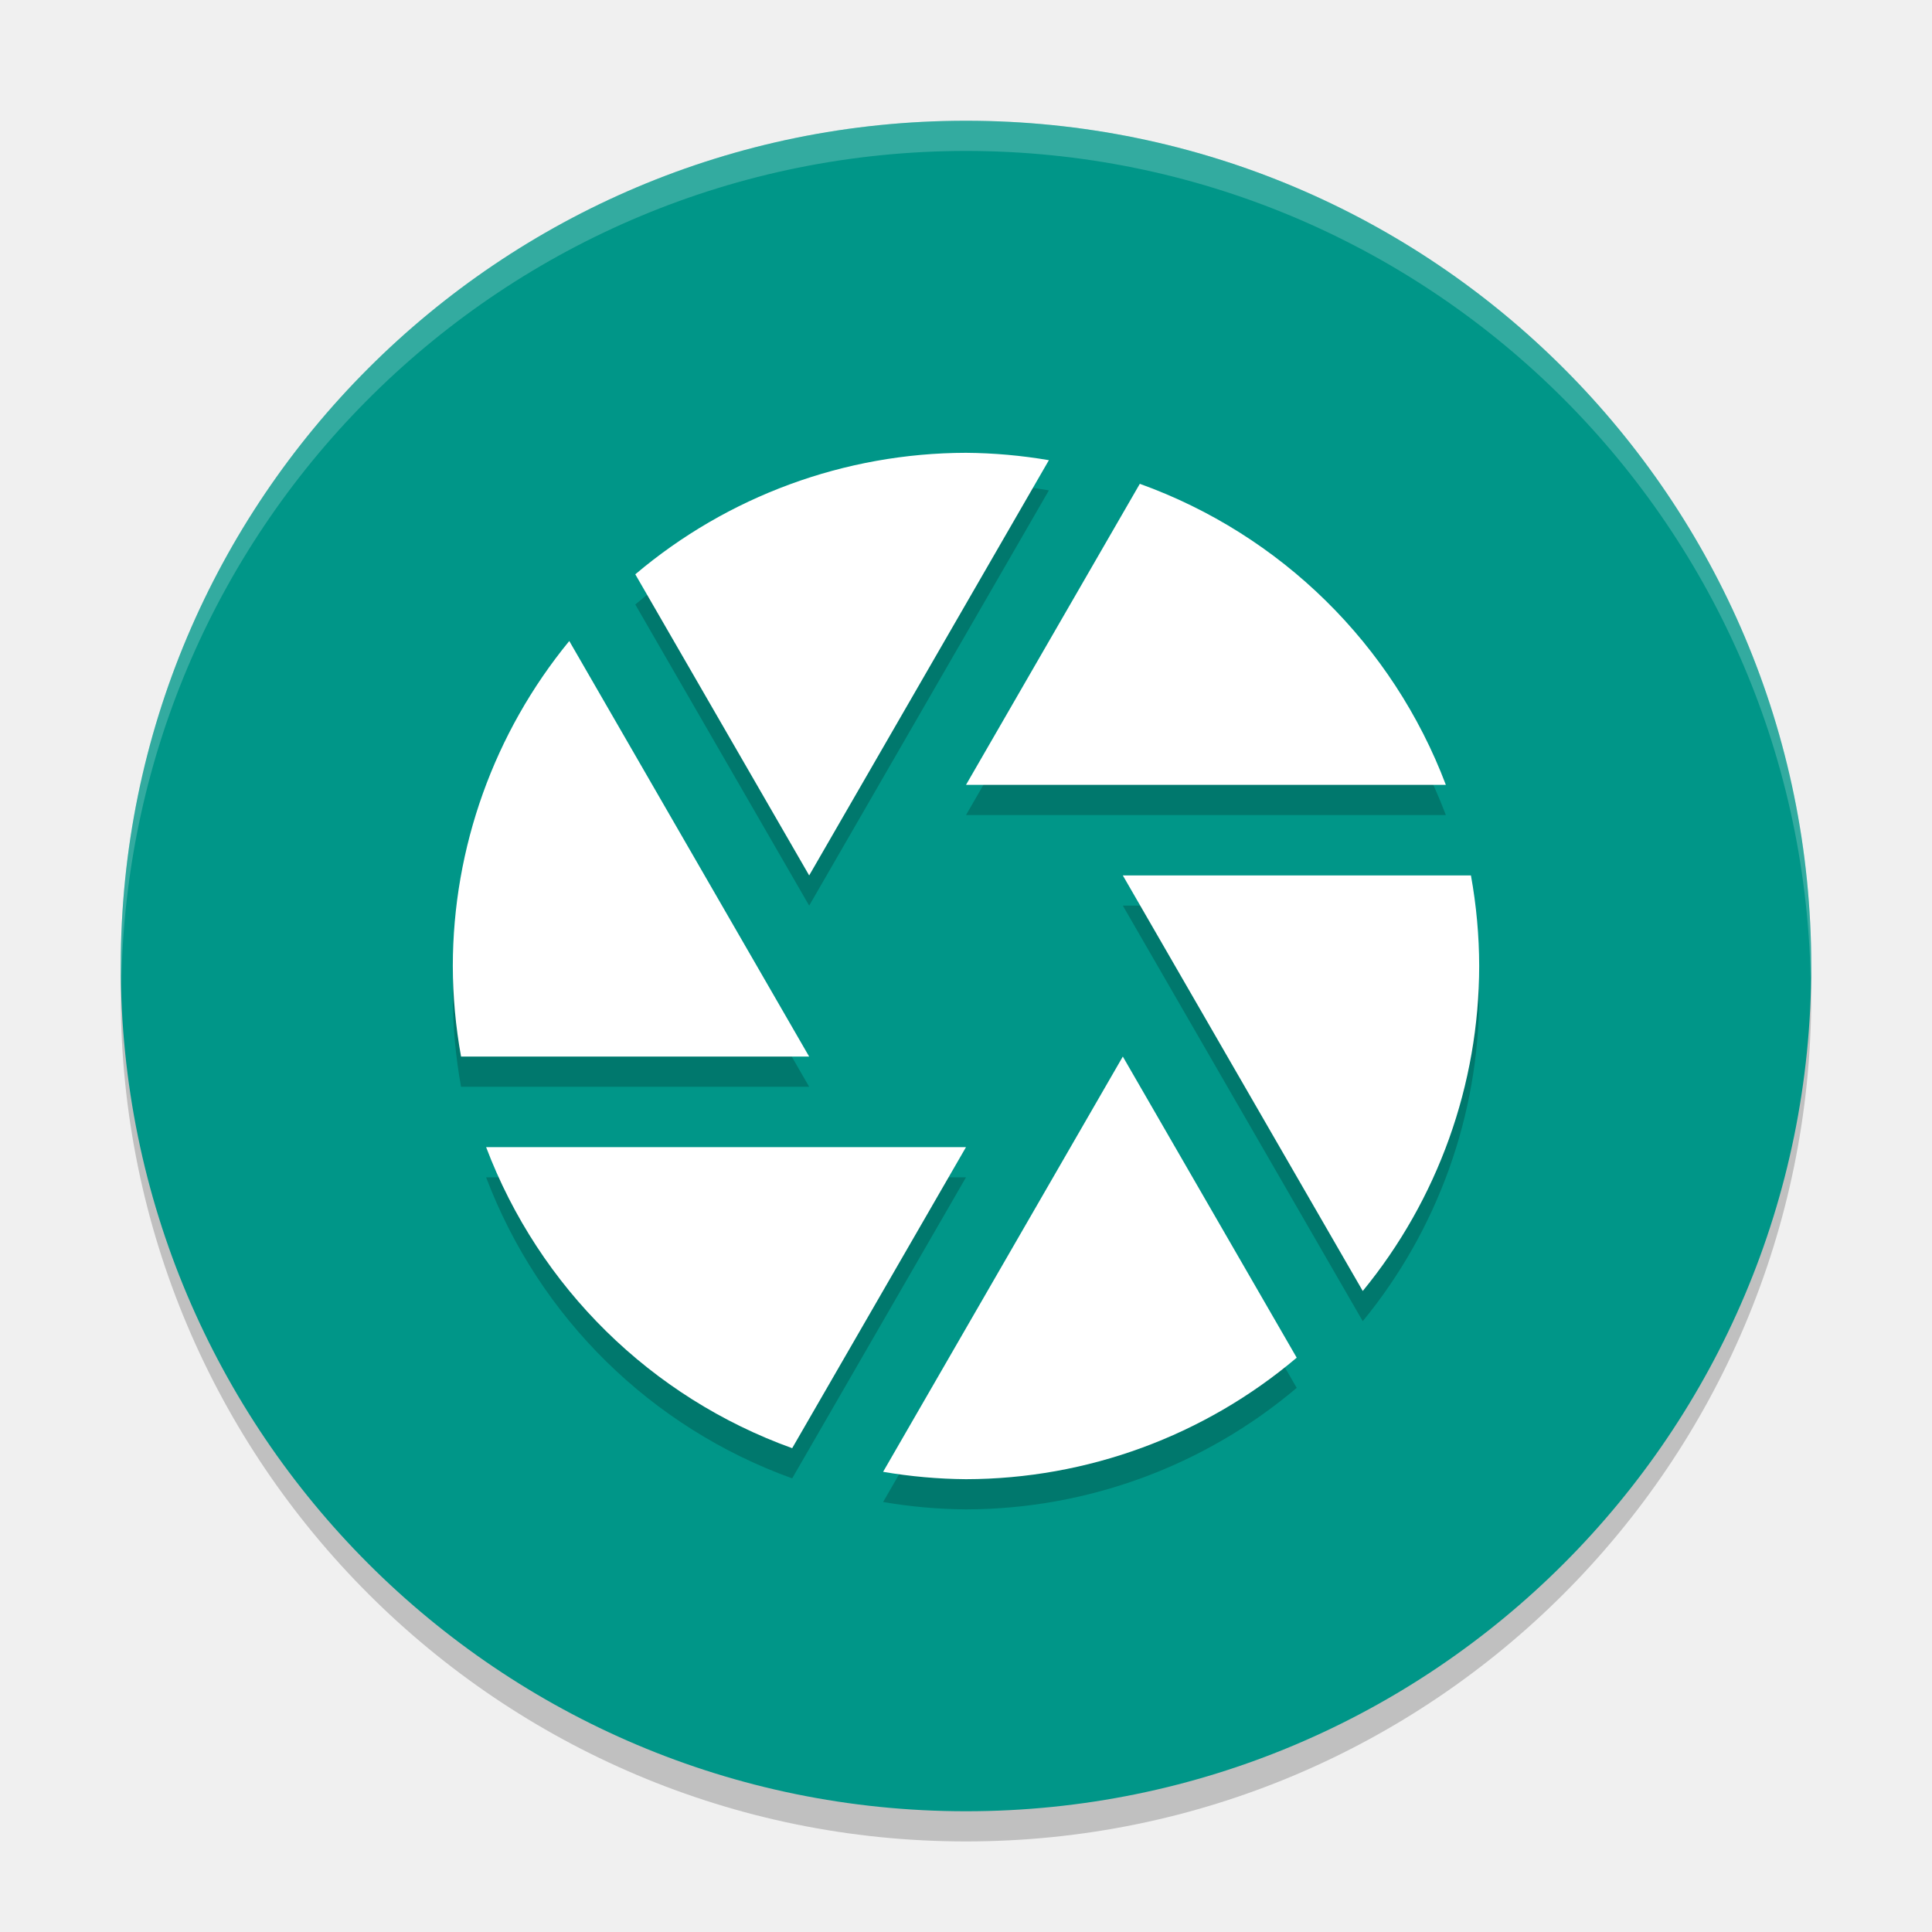
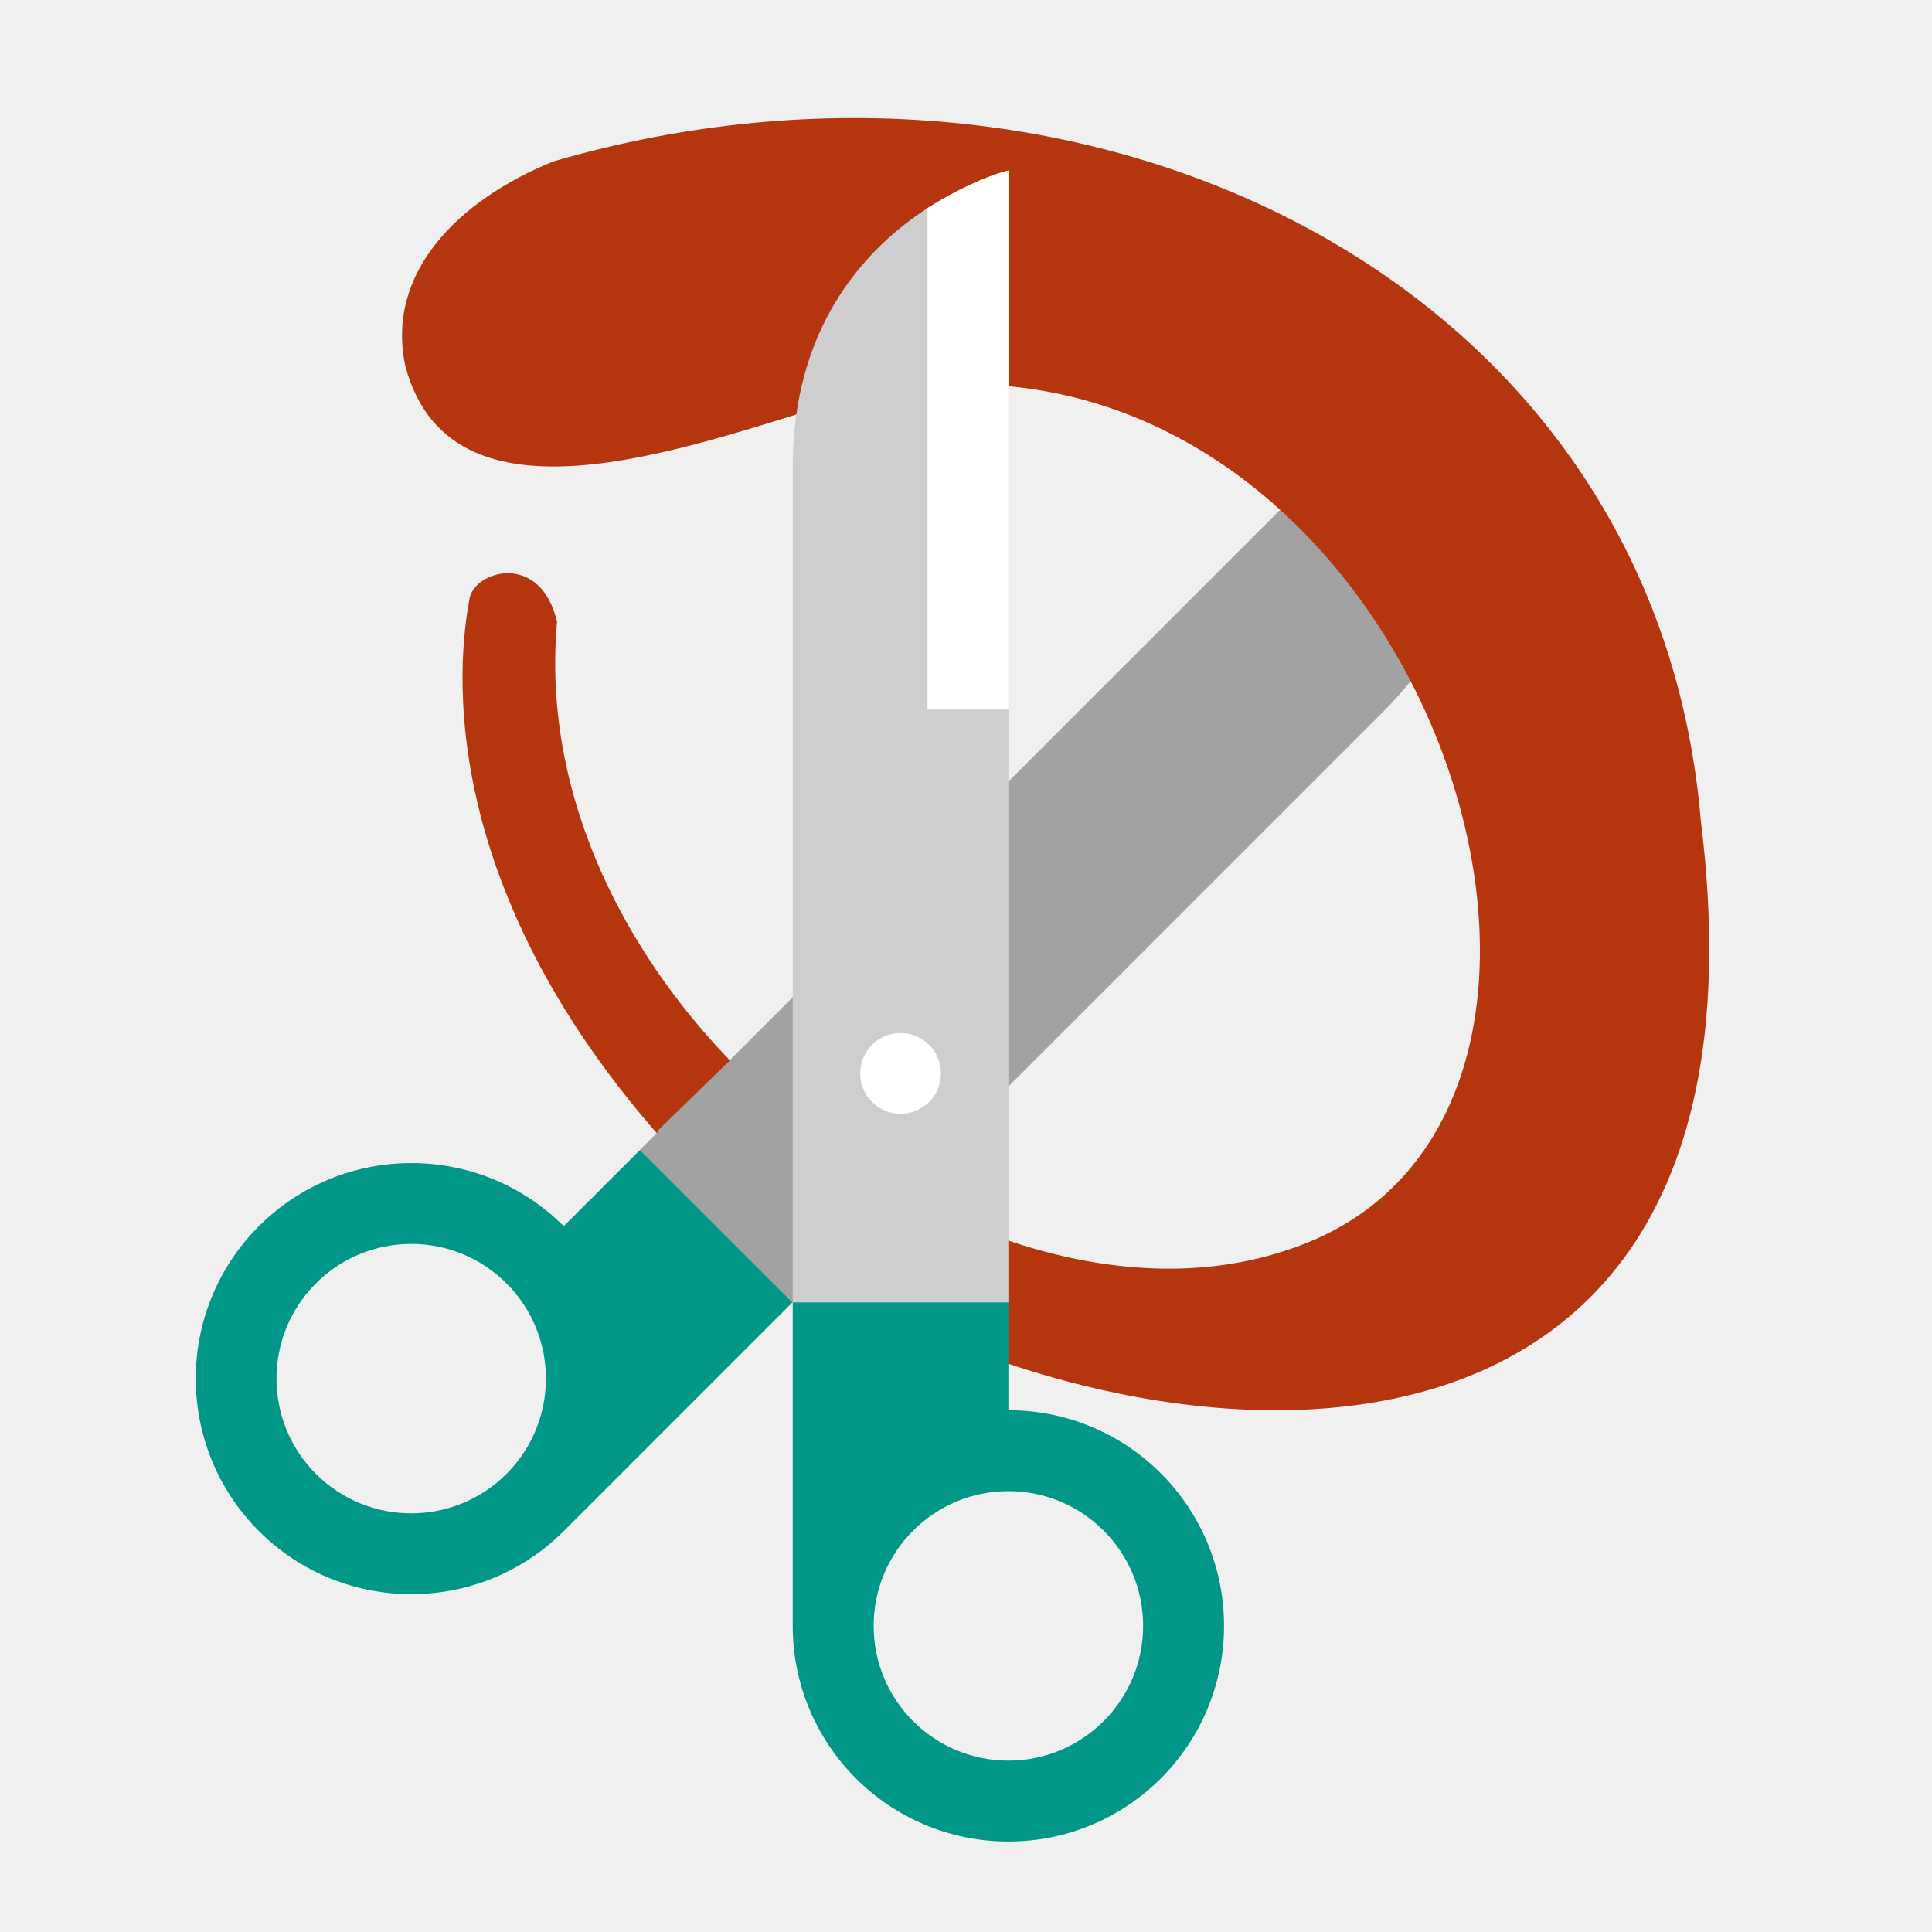
- <svg xmlns="http://www.w3.org/2000/svg" width="64" height="64" version="1">
-   <circle style="opacity:0.2" cx="32" cy="33" r="28" />
-   <circle style="fill:#009688" cx="32" cy="32" r="28" />
-   <path style="opacity:0.2" d="m 32,16 c -4.012,0.007 -7.893,1.433 -10.955,4.025 L 26.805,30 34.746,16.244 C 33.839,16.089 32.92,16.007 32,16 Z M 37.758,17.027 32,27 H 47.896 C 46.137,22.354 42.432,18.71 37.758,17.027 Z m -18.9,5.207 C 16.367,25.27 15.004,29.074 15,33 c 0.002,1.006 0.094,2.01 0.273,3 h 11.531 z M 37.195,30 45.143,43.766 C 47.633,40.73 48.996,36.926 49,33 48.998,31.994 48.906,30.99 48.727,30 Z m 0,6 -7.941,13.756 C 30.161,49.911 31.08,49.993 32,50 c 4.012,-0.007 7.893,-1.433 10.955,-4.025 z m -21.092,3 c 1.76,4.646 5.464,8.29 10.139,9.973 L 32,39 Z" />
-   <path style="fill:#ffffff" d="m 32,15 c -4.012,0.007 -7.893,1.433 -10.955,4.025 L 26.805,29 34.746,15.244 C 33.839,15.089 32.92,15.007 32,15 Z M 37.758,16.027 32,26 H 47.896 C 46.137,21.354 42.432,17.71 37.758,16.027 Z m -18.9,5.207 C 16.367,24.27 15.004,28.074 15,32 c 0.002,1.006 0.094,2.01 0.273,3 h 11.531 z M 37.195,29 45.143,42.766 C 47.633,39.73 48.996,35.926 49,32 c -0.002,-1.006 -0.094,-2.01 -0.273,-3 z m 0,6 -7.941,13.756 C 30.161,48.911 31.08,48.993 32,49 c 4.012,-0.007 7.893,-1.433 10.955,-4.025 z m -21.092,3 c 1.76,4.646 5.464,8.29 10.139,9.973 L 32,38 Z" />
-   <path style="opacity:0.2;fill:#ffffff" d="M 32 4 A 28 28 0 0 0 4 32 A 28 28 0 0 0 4.021 32.586 A 28 28 0 0 1 32 5 A 28 28 0 0 1 59.979 32.414 A 28 28 0 0 0 60 32 A 28 28 0 0 0 32 4 z" />
+ <svg xmlns="http://www.w3.org/2000/svg" width="64" height="64" version="1.1" viewBox="0 0 16.933 16.933">
+   <path d="m5.609 10.079 7.015-7.015s1.002 1.67-0.501 3.174c-1.503 1.503-5.178 5.178-5.178 5.178z" fill="#a2a2a2" stroke-width=".893" />
+   <circle transform="matrix(-.70711 -.70711 -.70711 .70711 0 0)" cx="-12.037" cy="1.153" r=".354" fill="#fffffe" stroke-width=".893" />
+   <path d="m7.457 3.489c-1.266 0.36-3.488 1.283-3.904-0.28-0.176-0.817 0.464-1.457 1.297-1.794 4.662-1.362 9.659 1.02 10.057 5.781 0.864 6.949-6.119 5.575-8.52 3.395-2.707-2.594-2.354-4.885-2.274-5.333 0.032-0.256 0.625-0.432 0.769 0.192-0.301 3.382 3.698 6.408 6.39 5.509 3.607-1.153 1.063-8.626-3.816-7.471z" fill="#b4350e" stroke-width=".893" />
+   <path d="m7.2 11.16c-0.293-0.183-0.589-0.366-0.812-0.569-0.238-0.228-0.425-0.45-0.618-0.673l-0.161 0.161 1.336 1.336z" fill="#a2a2a2" stroke-width=".236" />
+   <g stroke-width=".893">
+     <path d="m8.082 10.332c-0.337-0.187-0.666-0.401-0.971-0.652-0.199-0.164-0.369-0.361-0.548-0.548l-0.804 0.783c0.196 0.226 0.387 0.452 0.629 0.684 0.227 0.206 0.528 0.393 0.826 0.579z" fill="#a2a2a2" />
+     <path d="m6.948 11.381v2.869c0 1.044 0.846 1.89 1.89 1.89 1.044 0 1.89-0.846 1.89-1.89-1e-6 -1.044-0.846-1.89-1.89-1.89v-0.979zm1.89 1.688c0.652 0 1.181 0.529 1.181 1.181s-0.529 1.181-1.181 1.181c-0.652 0-1.181-0.529-1.181-1.181 4e-7 -0.652 0.529-1.181 1.181-1.181z" fill="#009688" />
+     <path d="m8.838 11.415v-9.921s-1.89 0.472-1.89 2.598v7.323z" fill="#cecece" />
+     <circle cx="7.893" cy="9.408" r=".354" fill="#fffffe" />
+     <path d="m8.129 6.219h0.709v-4.724s-0.236 0.04-0.709 0.328z" fill="#fffffe" />
+     <path d="m6.945 11.415-2.004 2.004a1.89 1.89 0 0 1-2.672 0 1.89 1.89 0 0 1 0-2.672 1.89 1.89 0 0 1 2.672 0l0.668-0.668zm-2.506-0.167a1.181 1.181 0 0 0-1.67 0 1.181 1.181 0 0 0-8e-7 1.67 1.181 1.181 0 0 0 1.67 1e-6 1.181 1.181 0 0 0 8e-7 -1.67z" fill="#009688" />
+   </g>
</svg>
